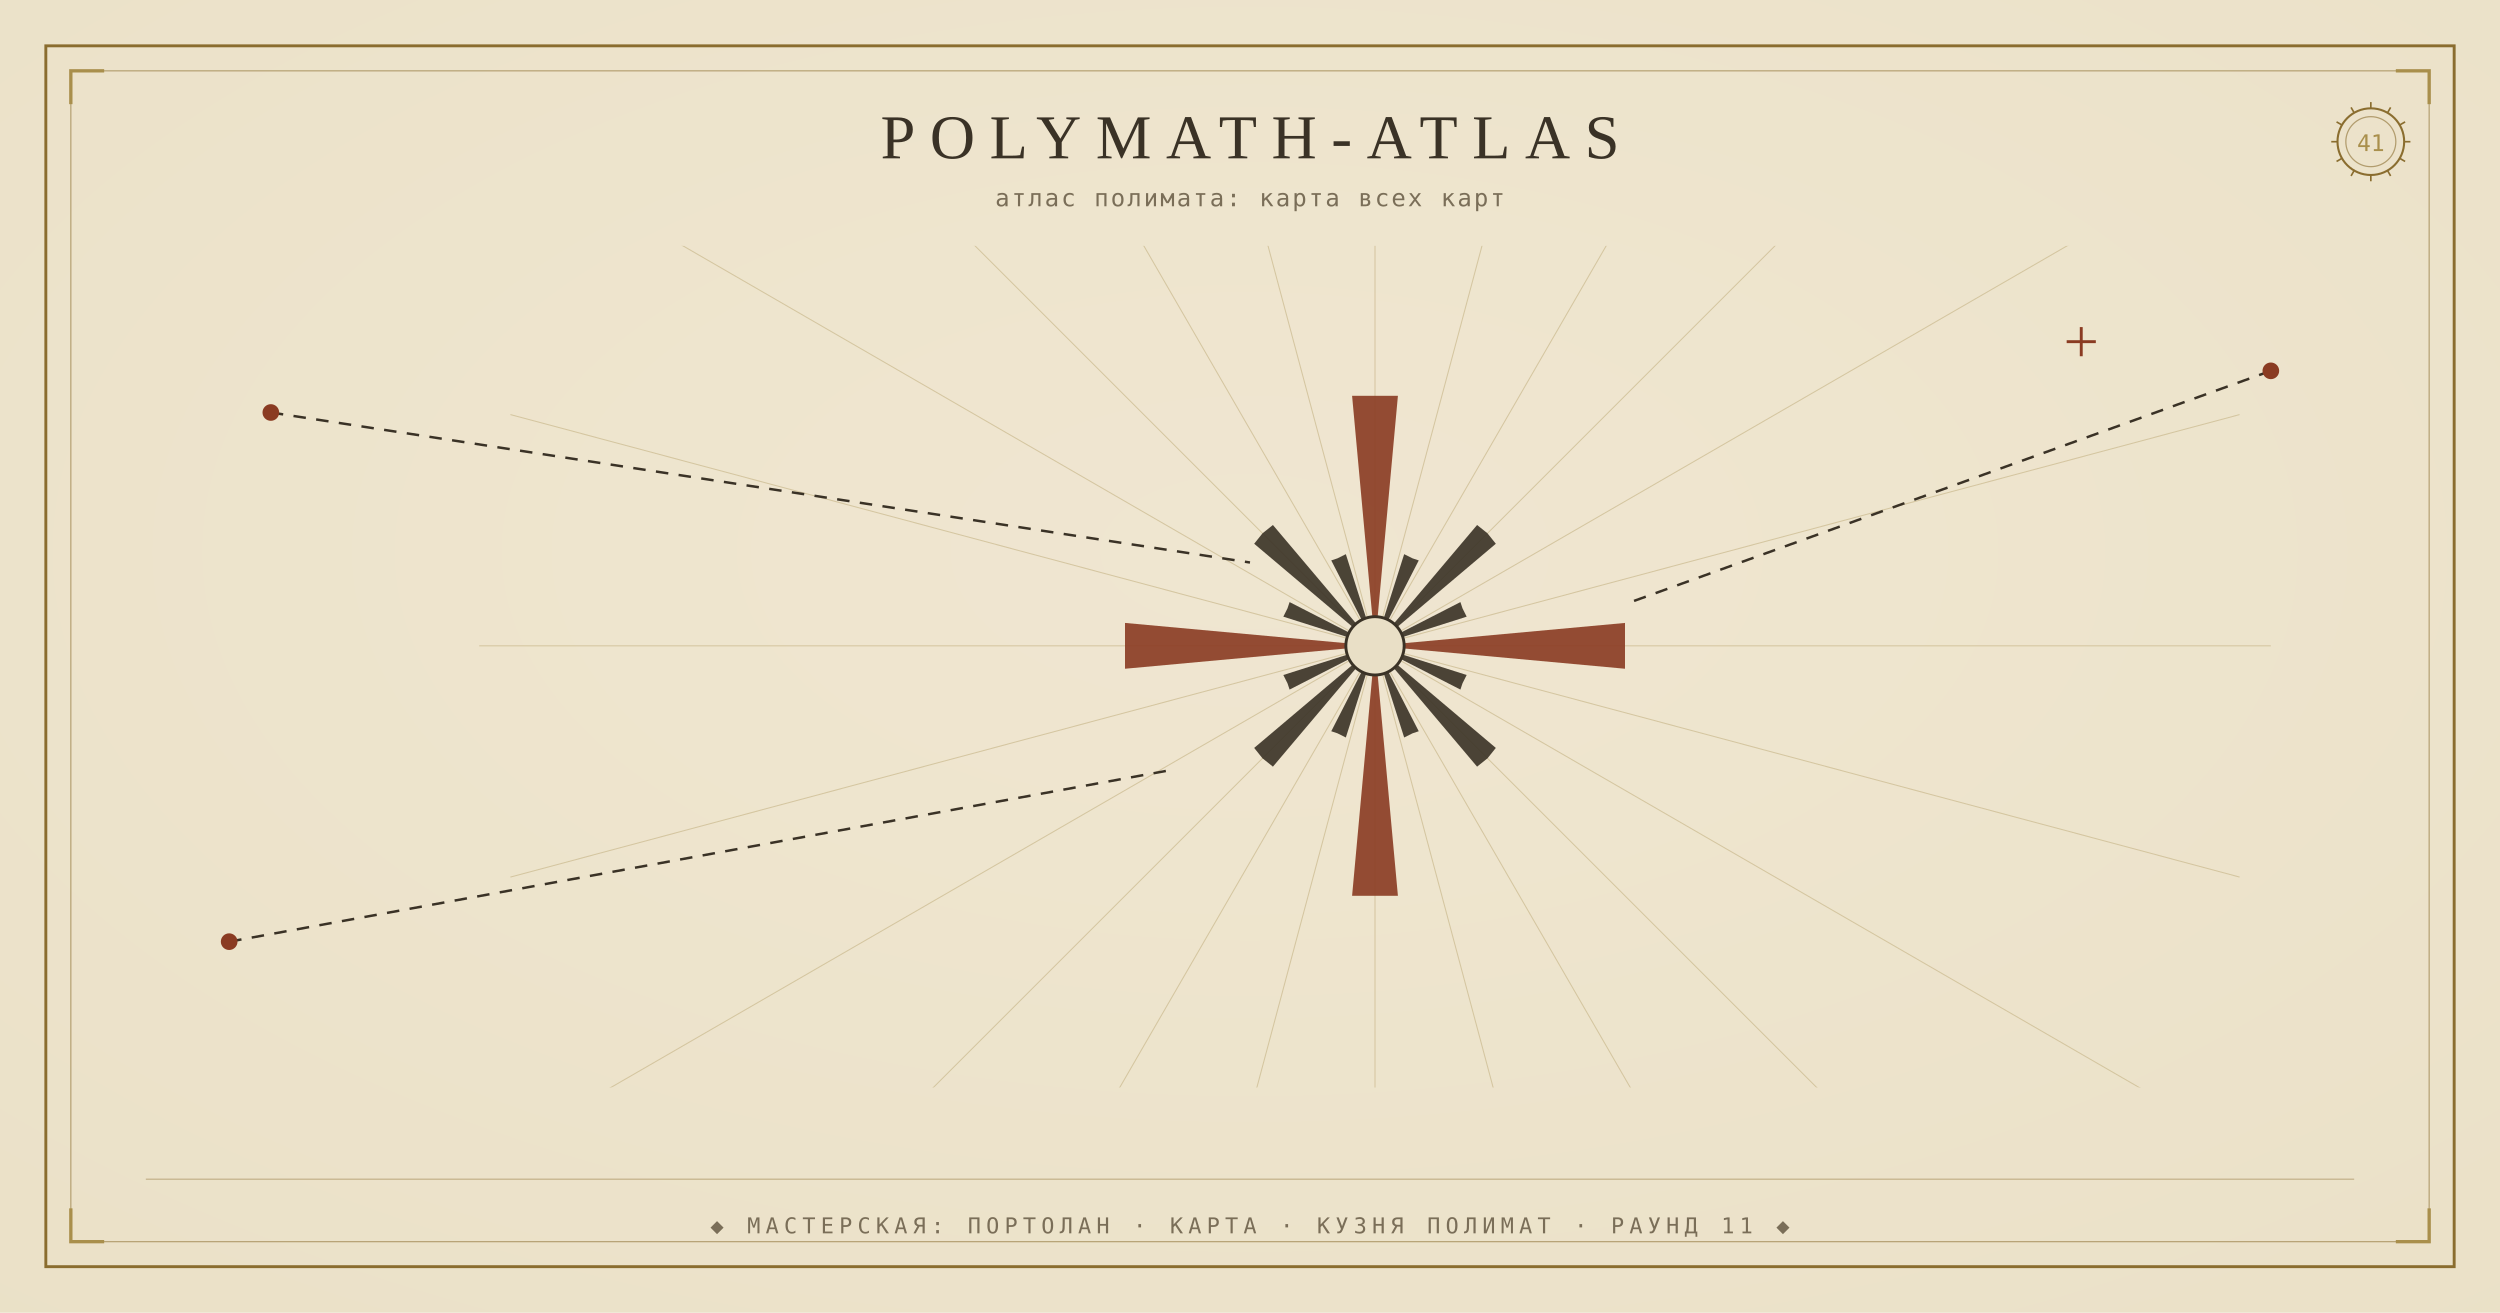
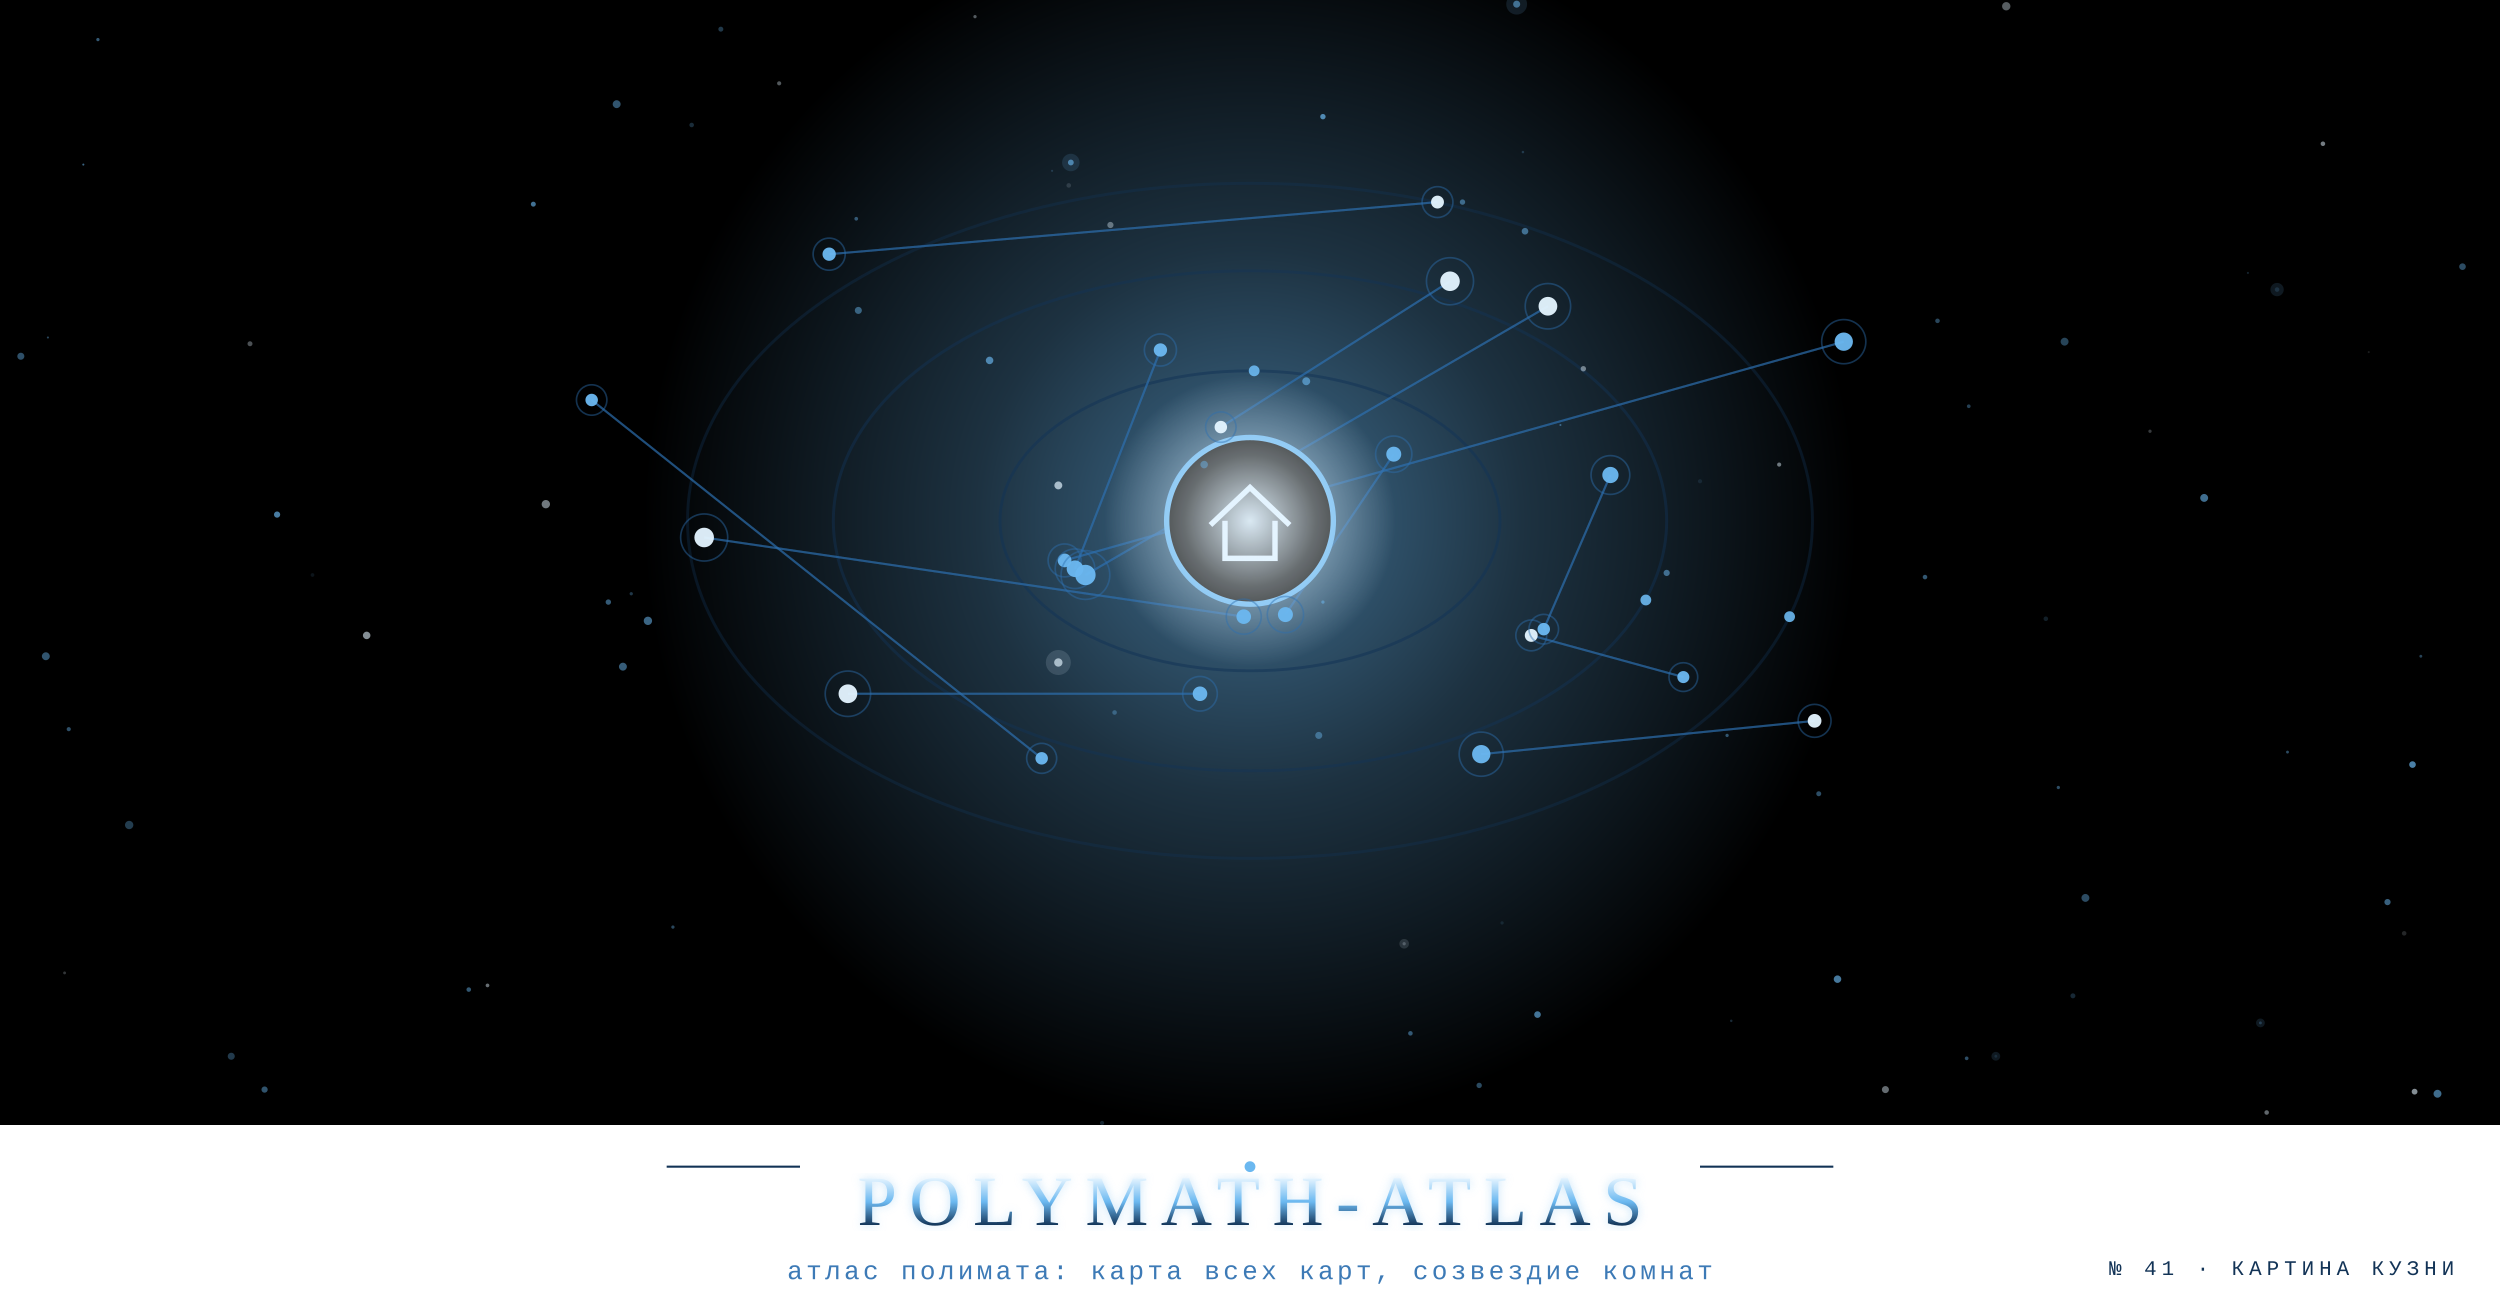
- <svg xmlns="http://www.w3.org/2000/svg" viewBox="0 0 1200 630" width="1200" height="630">
-   <rect width="1200" height="630" fill="#E9DFC6" />
-   <radialGradient id="vig41" cx="0.5" cy="0.42" r="0.95">
-     <stop offset="0" stop-color="#F0E7D2" />
-     <stop offset="1" stop-color="#E9DFC6" />
-   </radialGradient>
-   <rect width="1200" height="630" fill="url(#vig41)" opacity="0.9" />
-   <rect x="22" y="22" width="1156" height="586" fill="none" stroke="#8A6D2F" stroke-width="1.4" />
-   <rect x="34" y="34" width="1132" height="562" fill="none" stroke="#8A6D2F" stroke-width="0.6" opacity="0.55" />
-   <path d="M 34 50 L 34 34 L 50 34" fill="none" stroke="#A98F4C" stroke-width="1.6" />
-   <path d="M 1166 50 L 1166 34 L 1150 34" fill="none" stroke="#A98F4C" stroke-width="1.6" />
-   <path d="M 34 580 L 34 596 L 50 596" fill="none" stroke="#A98F4C" stroke-width="1.6" />
-   <path d="M 1166 580 L 1166 596 L 1150 596" fill="none" stroke="#A98F4C" stroke-width="1.6" />
-   <text x="600.0" y="76" text-anchor="middle" font-family="Georgia, 'Times New Roman', serif" font-size="30" fill="#3A3226" letter-spacing="7">POLYMATH-ATLAS</text>
-   <text x="600.0" y="99" text-anchor="middle" font-family="'Cascadia Mono', ui-monospace, Consolas, monospace" font-size="11.5" fill="#7A6E58" letter-spacing="1">атлас полимата: карта всех карт</text>
-   <g transform="translate(1138,68)">
-     <circle r="16" fill="none" stroke="#8A6D2F" stroke-width="1" />
-     <circle r="12" fill="none" stroke="#8A6D2F" stroke-width="0.6" opacity="0.6" />
-     <text y="4.5" text-anchor="middle" font-family="'Cascadia Mono', ui-monospace, Consolas, monospace" font-size="11" fill="#A98F4C">41</text>
-     <g stroke="#8A6D2F" stroke-width="0.8">
-       <line x1="0" y1="-19" x2="0" y2="-16" transform="rotate(0)" />
-       <line x1="0" y1="-19" x2="0" y2="-16" transform="rotate(30)" />
-       <line x1="0" y1="-19" x2="0" y2="-16" transform="rotate(60)" />
-       <line x1="0" y1="-19" x2="0" y2="-16" transform="rotate(90)" />
-       <line x1="0" y1="-19" x2="0" y2="-16" transform="rotate(120)" />
-       <line x1="0" y1="-19" x2="0" y2="-16" transform="rotate(150)" />
-       <line x1="0" y1="-19" x2="0" y2="-16" transform="rotate(180)" />
-       <line x1="0" y1="-19" x2="0" y2="-16" transform="rotate(210)" />
-       <line x1="0" y1="-19" x2="0" y2="-16" transform="rotate(240)" />
-       <line x1="0" y1="-19" x2="0" y2="-16" transform="rotate(270)" />
-       <line x1="0" y1="-19" x2="0" y2="-16" transform="rotate(300)" />
-       <line x1="0" y1="-19" x2="0" y2="-16" transform="rotate(330)" />
-     </g>
-   </g>
-   <line x1="70" y1="566" x2="1130" y2="566" stroke="#8A6D2F" stroke-width="0.5" opacity="0.5" />
-   <text x="600.0" y="592" text-anchor="middle" font-family="'Cascadia Mono', ui-monospace, Consolas, monospace" font-size="10.5" fill="#7A6E58" letter-spacing="2.5">◆ МАСТЕРСКАЯ: ПОРТОЛАН · КАРТА · КУЗНЯ ПОЛИМАТ · РАУНД 11 ◆</text>
-   <clipPath id="clip41">
-     <rect x="70" y="118" width="1060" height="404" />
-   </clipPath>
-   <g clip-path="url(#clip41)">
-     <line x1="660.0" y1="310.0" x2="1090" y2="310" stroke="#C9B88C" stroke-width="0.5" opacity="0.7" />
-     <line x1="660.0" y1="310.0" x2="1075" y2="421" stroke="#C9B88C" stroke-width="0.5" opacity="0.7" />
-     <line x1="660.0" y1="310.0" x2="1032" y2="525" stroke="#C9B88C" stroke-width="0.5" opacity="0.7" />
-     <line x1="660.0" y1="310.0" x2="964" y2="614" stroke="#C9B88C" stroke-width="0.5" opacity="0.7" />
-     <line x1="660.0" y1="310.0" x2="875" y2="682" stroke="#C9B88C" stroke-width="0.5" opacity="0.7" />
-     <line x1="660.0" y1="310.0" x2="771" y2="725" stroke="#C9B88C" stroke-width="0.5" opacity="0.7" />
-     <line x1="660.0" y1="310.0" x2="660" y2="740" stroke="#C9B88C" stroke-width="0.5" opacity="0.7" />
-     <line x1="660.0" y1="310.0" x2="549" y2="725" stroke="#C9B88C" stroke-width="0.5" opacity="0.7" />
-     <line x1="660.0" y1="310.0" x2="445" y2="682" stroke="#C9B88C" stroke-width="0.5" opacity="0.7" />
-     <line x1="660.0" y1="310.0" x2="356" y2="614" stroke="#C9B88C" stroke-width="0.5" opacity="0.7" />
-     <line x1="660.0" y1="310.0" x2="288" y2="525" stroke="#C9B88C" stroke-width="0.5" opacity="0.7" />
-     <line x1="660.0" y1="310.0" x2="245" y2="421" stroke="#C9B88C" stroke-width="0.5" opacity="0.7" />
-     <line x1="660.0" y1="310.0" x2="230" y2="310" stroke="#C9B88C" stroke-width="0.5" opacity="0.7" />
-     <line x1="660.0" y1="310.0" x2="245" y2="199" stroke="#C9B88C" stroke-width="0.5" opacity="0.7" />
-     <line x1="660.0" y1="310.0" x2="288" y2="95" stroke="#C9B88C" stroke-width="0.5" opacity="0.7" />
-     <line x1="660.0" y1="310.0" x2="356" y2="6" stroke="#C9B88C" stroke-width="0.5" opacity="0.7" />
-     <line x1="660.0" y1="310.0" x2="445" y2="-62" stroke="#C9B88C" stroke-width="0.5" opacity="0.7" />
-     <line x1="660.0" y1="310.0" x2="549" y2="-105" stroke="#C9B88C" stroke-width="0.5" opacity="0.7" />
-     <line x1="660.0" y1="310.0" x2="660" y2="-120" stroke="#C9B88C" stroke-width="0.5" opacity="0.7" />
-     <line x1="660.0" y1="310.0" x2="771" y2="-105" stroke="#C9B88C" stroke-width="0.5" opacity="0.7" />
-     <line x1="660.0" y1="310.0" x2="875" y2="-62" stroke="#C9B88C" stroke-width="0.5" opacity="0.7" />
-     <line x1="660.0" y1="310.0" x2="964" y2="6" stroke="#C9B88C" stroke-width="0.5" opacity="0.7" />
-     <line x1="660.0" y1="310.0" x2="1032" y2="95" stroke="#C9B88C" stroke-width="0.5" opacity="0.7" />
-     <line x1="660.0" y1="310.0" x2="1075" y2="199" stroke="#C9B88C" stroke-width="0.5" opacity="0.7" />
-     <polygon points="660.0,310.0 780,299 780,310 780,321" fill="#8A3B22" opacity="0.9" />
-     <polygon points="660.0,310.0 704,324 702,328 701,331" fill="#3A3226" opacity="0.9" />
-     <polygon points="660.0,310.0 718,359 714,364 709,368" fill="#3A3226" opacity="0.9" />
-     <polygon points="660.0,310.0 681,351 678,352 674,354" fill="#3A3226" opacity="0.9" />
-     <polygon points="660.0,310.0 671,430 660,430 649,430" fill="#8A3B22" opacity="0.9" />
-     <polygon points="660.0,310.0 646,354 642,352 639,351" fill="#3A3226" opacity="0.9" />
-     <polygon points="660.0,310.0 611,368 606,364 602,359" fill="#3A3226" opacity="0.9" />
-     <polygon points="660.0,310.0 619,331 618,328 616,324" fill="#3A3226" opacity="0.9" />
-     <polygon points="660.0,310.0 540,321 540,310 540,299" fill="#8A3B22" opacity="0.9" />
-     <polygon points="660.0,310.0 616,296 618,292 619,289" fill="#3A3226" opacity="0.9" />
-     <polygon points="660.0,310.0 602,261 606,256 611,252" fill="#3A3226" opacity="0.9" />
-     <polygon points="660.0,310.0 639,269 642,268 646,266" fill="#3A3226" opacity="0.9" />
-     <polygon points="660.0,310.0 649,190 660,190 671,190" fill="#8A3B22" opacity="0.9" />
-     <polygon points="660.0,310.0 674,266 678,268 681,269" fill="#3A3226" opacity="0.9" />
-     <polygon points="660.0,310.0 709,252 714,256 718,261" fill="#3A3226" opacity="0.9" />
-     <polygon points="660.0,310.0 701,289 702,292 704,296" fill="#3A3226" opacity="0.9" />
-     <circle cx="660.0" cy="310.0" r="14" fill="#E9DFC6" stroke="#3A3226" stroke-width="1.4" />
-     <line x1="110" y1="452" x2="560.0" y2="370.0" stroke="#3A3226" stroke-width="1.2" stroke-dasharray="6 5" />
-     <circle cx="110" cy="452" r="4" fill="#8A3B22" />
-     <line x1="130" y1="198" x2="600.0" y2="270.0" stroke="#3A3226" stroke-width="1.2" stroke-dasharray="6 5" />
-     <circle cx="130" cy="198" r="4" fill="#8A3B22" />
-     <line x1="1090" y1="178" x2="780.0" y2="290.0" stroke="#3A3226" stroke-width="1.2" stroke-dasharray="6 5" />
-     <circle cx="1090" cy="178" r="4" fill="#8A3B22" />
-     <path d="M 992 164 h14 M 999 157 v14" stroke="#8A3B22" stroke-width="1.4" />
-   </g>
+ <svg xmlns="http://www.w3.org/2000/svg" viewBox="0 0 1200 630" width="1200" height="630" role="img">
+   <defs>
+     <linearGradient id="bg" x1="0" y1="0" x2="0" y2="1">
+       <stop offset="0" stop-color="#030202" />
+       <stop offset=".55" stop-color="#0A0705" />
+       <stop offset="1" stop-color="#060403" />
+     </linearGradient>
+     <radialGradient id="vig" cx=".5" cy=".46" r=".75">
+       <stop offset=".55" stop-color="#000" stop-opacity="0" />
+       <stop offset="1" stop-color="#000" stop-opacity=".82" />
+     </radialGradient>
+   </defs>
+   <rect width="1200" height="540" fill="url(#bg)" />
+   <defs>
+     <radialGradient id="nd">
+       <stop offset="0" stop-color="#E4F4FF" stop-opacity="0.95" />
+       <stop offset=".45" stop-color="#E4F4FF" stop-opacity="0.43" />
+       <stop offset="1" stop-color="#E4F4FF" stop-opacity="0" />
+     </radialGradient>
+     <radialGradient id="gl">
+       <stop offset="0" stop-color="#6BB8F0" stop-opacity="0.6" />
+       <stop offset=".45" stop-color="#6BB8F0" stop-opacity="0.27" />
+       <stop offset="1" stop-color="#6BB8F0" stop-opacity="0" />
+     </radialGradient>
+     <filter id="neb" x="-20%" y="-20%" width="140%" height="140%">
+       <feTurbulence type="fractalNoise" baseFrequency="0.004 0.009" numOctaves="4" seed="497" result="n" />
+       <feColorMatrix in="n" type="matrix" values="0 0 0 0 0.420  0 0 0 0 0.722  0 0 0 0 0.941  0 0 0 0.67 -0.35" />
+       <feGaussianBlur stdDeviation="2" />
+     </filter>
+     <filter id="neb2" x="-20%" y="-20%" width="140%" height="140%">
+       <feTurbulence type="fractalNoise" baseFrequency="0.009 0.006" numOctaves="3" seed="504" result="n" />
+       <feColorMatrix in="n" type="matrix" values="0 0 0 0 0.788  0 0 0 0 0.659  0 0 0 0 0.361  0 0 0 0.48 -0.31" />
+       <feGaussianBlur stdDeviation="1.6" />
+     </filter>
+   </defs>
+   <rect width="1200" height="540" opacity="19.25" />
+   <circle cx="600.0" cy="250.0" r="290.0" fill="url(#gl)" />
+   <ellipse cx="600" cy="250" rx="120" ry="72" fill="none" stroke="#123356" stroke-width="1.4" opacity="0.55" />
+   <circle cx="602" cy="178" r="2.6" fill="#6BB8F0" opacity=".9" />
+   <ellipse cx="600" cy="250" rx="200" ry="120" fill="none" stroke="#123356" stroke-width="1.4" opacity="0.45" />
+   <circle cx="790" cy="288" r="2.6" fill="#6BB8F0" opacity=".9" />
+   <ellipse cx="600" cy="250" rx="270" ry="162" fill="none" stroke="#123356" stroke-width="1.4" opacity="0.35" />
+   <circle cx="859" cy="296" r="2.6" fill="#6BB8F0" opacity=".9" />
+   <line x1="669" y1="218" x2="617" y2="295" stroke="#2C6FB0" stroke-width="1" opacity=".45" />
+   <line x1="711" y1="362" x2="871" y2="346" stroke="#2C6FB0" stroke-width="1" opacity=".45" />
+   <line x1="511" y1="269" x2="885" y2="164" stroke="#2C6FB0" stroke-width="1" opacity=".45" />
+   <line x1="617" y1="295" x2="669" y2="218" stroke="#2C6FB0" stroke-width="1" opacity=".45" />
+   <line x1="557" y1="168" x2="516" y2="273" stroke="#2C6FB0" stroke-width="1" opacity=".45" />
+   <line x1="735" y1="305" x2="808" y2="325" stroke="#2C6FB0" stroke-width="1" opacity=".45" />
+   <line x1="338" y1="258" x2="597" y2="296" stroke="#2C6FB0" stroke-width="1" opacity=".45" />
+   <line x1="516" y1="273" x2="557" y2="168" stroke="#2C6FB0" stroke-width="1" opacity=".45" />
+   <line x1="696" y1="135" x2="586" y2="205" stroke="#2C6FB0" stroke-width="1" opacity=".45" />
+   <line x1="284" y1="192" x2="500" y2="364" stroke="#2C6FB0" stroke-width="1" opacity=".45" />
+   <line x1="871" y1="346" x2="711" y2="362" stroke="#2C6FB0" stroke-width="1" opacity=".45" />
+   <line x1="586" y1="205" x2="696" y2="135" stroke="#2C6FB0" stroke-width="1" opacity=".45" />
+   <line x1="521" y1="276" x2="743" y2="147" stroke="#2C6FB0" stroke-width="1" opacity=".45" />
+   <line x1="741" y1="302" x2="773" y2="228" stroke="#2C6FB0" stroke-width="1" opacity=".45" />
+   <line x1="808" y1="325" x2="735" y2="305" stroke="#2C6FB0" stroke-width="1" opacity=".45" />
+   <line x1="743" y1="147" x2="521" y2="276" stroke="#2C6FB0" stroke-width="1" opacity=".45" />
+   <line x1="576" y1="333" x2="407" y2="333" stroke="#2C6FB0" stroke-width="1" opacity=".45" />
+   <line x1="885" y1="164" x2="511" y2="269" stroke="#2C6FB0" stroke-width="1" opacity=".45" />
+   <line x1="500" y1="364" x2="284" y2="192" stroke="#2C6FB0" stroke-width="1" opacity=".45" />
+   <line x1="407" y1="333" x2="576" y2="333" stroke="#2C6FB0" stroke-width="1" opacity=".45" />
+   <line x1="690" y1="97" x2="398" y2="122" stroke="#2C6FB0" stroke-width="1" opacity=".45" />
+   <line x1="597" y1="296" x2="338" y2="258" stroke="#2C6FB0" stroke-width="1" opacity=".45" />
+   <line x1="773" y1="228" x2="741" y2="302" stroke="#2C6FB0" stroke-width="1" opacity=".45" />
+   <line x1="398" y1="122" x2="690" y2="97" stroke="#2C6FB0" stroke-width="1" opacity=".45" />
+   <circle cx="600" cy="250" r="40" fill="#0B0906" stroke="#6BB8F0" stroke-width="2.6" />
+   <path d="M581 252 L600 234 L619 252 M588 250 L588 268 L612 268 L612 250" stroke="#E4F4FF" stroke-width="2.6" fill="none" />
+   <circle cx="600.0" cy="250.0" r="70.0" fill="url(#nd)" />
+   <circle cx="669" cy="218" r="3.6" fill="#6BB8F0" opacity=".95" />
+   <circle cx="669" cy="218" r="8.7" fill="none" stroke="#2C6FB0" stroke-width=".8" opacity=".45" />
+   <circle cx="711" cy="362" r="4.4" fill="#6BB8F0" opacity=".95" />
+   <circle cx="711" cy="362" r="10.6" fill="none" stroke="#2C6FB0" stroke-width=".8" opacity=".45" />
+   <circle cx="511" cy="269" r="3.3" fill="#6BB8F0" opacity=".95" />
+   <circle cx="511" cy="269" r="7.9" fill="none" stroke="#2C6FB0" stroke-width=".8" opacity=".45" />
+   <circle cx="617" cy="295" r="3.6" fill="#6BB8F0" opacity=".95" />
+   <circle cx="617" cy="295" r="8.7" fill="none" stroke="#2C6FB0" stroke-width=".8" opacity=".45" />
+   <circle cx="557" cy="168" r="3.2" fill="#6BB8F0" opacity=".95" />
+   <circle cx="557" cy="168" r="7.7" fill="none" stroke="#2C6FB0" stroke-width=".8" opacity=".45" />
+   <circle cx="735" cy="305" r="3.1" fill="#E4F4FF" opacity=".95" />
+   <circle cx="735" cy="305" r="7.4" fill="none" stroke="#2C6FB0" stroke-width=".8" opacity=".45" />
+   <circle cx="338" cy="258" r="4.7" fill="#E4F4FF" opacity=".95" />
+   <circle cx="338" cy="258" r="11.3" fill="none" stroke="#2C6FB0" stroke-width=".8" opacity=".45" />
+   <circle cx="516" cy="273" r="4.0" fill="#6BB8F0" opacity=".95" />
+   <circle cx="516" cy="273" r="9.5" fill="none" stroke="#2C6FB0" stroke-width=".8" opacity=".45" />
+   <circle cx="696" cy="135" r="4.7" fill="#E4F4FF" opacity=".95" />
+   <circle cx="696" cy="135" r="11.3" fill="none" stroke="#2C6FB0" stroke-width=".8" opacity=".45" />
+   <circle cx="284" cy="192" r="3.0" fill="#6BB8F0" opacity=".95" />
+   <circle cx="284" cy="192" r="7.3" fill="none" stroke="#2C6FB0" stroke-width=".8" opacity=".45" />
+   <circle cx="871" cy="346" r="3.3" fill="#E4F4FF" opacity=".95" />
+   <circle cx="871" cy="346" r="7.9" fill="none" stroke="#2C6FB0" stroke-width=".8" opacity=".45" />
+   <circle cx="586" cy="205" r="3.0" fill="#E4F4FF" opacity=".95" />
+   <circle cx="586" cy="205" r="7.3" fill="none" stroke="#2C6FB0" stroke-width=".8" opacity=".45" />
+   <circle cx="521" cy="276" r="4.9" fill="#6BB8F0" opacity=".95" />
+   <circle cx="521" cy="276" r="11.7" fill="none" stroke="#2C6FB0" stroke-width=".8" opacity=".45" />
+   <circle cx="741" cy="302" r="3.0" fill="#6BB8F0" opacity=".95" />
+   <circle cx="741" cy="302" r="7.1" fill="none" stroke="#2C6FB0" stroke-width=".8" opacity=".45" />
+   <circle cx="808" cy="325" r="2.9" fill="#6BB8F0" opacity=".95" />
+   <circle cx="808" cy="325" r="6.9" fill="none" stroke="#2C6FB0" stroke-width=".8" opacity=".45" />
+   <circle cx="743" cy="147" r="4.5" fill="#E4F4FF" opacity=".95" />
+   <circle cx="743" cy="147" r="10.9" fill="none" stroke="#2C6FB0" stroke-width=".8" opacity=".45" />
+   <circle cx="576" cy="333" r="3.5" fill="#6BB8F0" opacity=".95" />
+   <circle cx="576" cy="333" r="8.3" fill="none" stroke="#2C6FB0" stroke-width=".8" opacity=".45" />
+   <circle cx="885" cy="164" r="4.4" fill="#6BB8F0" opacity=".95" />
+   <circle cx="885" cy="164" r="10.6" fill="none" stroke="#2C6FB0" stroke-width=".8" opacity=".45" />
+   <circle cx="500" cy="364" r="3.0" fill="#6BB8F0" opacity=".95" />
+   <circle cx="500" cy="364" r="7.2" fill="none" stroke="#2C6FB0" stroke-width=".8" opacity=".45" />
+   <circle cx="407" cy="333" r="4.5" fill="#E4F4FF" opacity=".95" />
+   <circle cx="407" cy="333" r="10.9" fill="none" stroke="#2C6FB0" stroke-width=".8" opacity=".45" />
+   <circle cx="690" cy="97" r="3.1" fill="#E4F4FF" opacity=".95" />
+   <circle cx="690" cy="97" r="7.4" fill="none" stroke="#2C6FB0" stroke-width=".8" opacity=".45" />
+   <circle cx="597" cy="296" r="3.5" fill="#6BB8F0" opacity=".95" />
+   <circle cx="597" cy="296" r="8.4" fill="none" stroke="#2C6FB0" stroke-width=".8" opacity=".45" />
+   <circle cx="773" cy="228" r="3.9" fill="#6BB8F0" opacity=".95" />
+   <circle cx="773" cy="228" r="9.3" fill="none" stroke="#2C6FB0" stroke-width=".8" opacity=".45" />
+   <circle cx="398" cy="122" r="3.2" fill="#6BB8F0" opacity=".95" />
+   <circle cx="398" cy="122" r="7.7" fill="none" stroke="#2C6FB0" stroke-width=".8" opacity=".45" />
+   <circle cx="1079" cy="131" r="0.5" fill="#6BB8F0" opacity="0.20" />
+   <circle cx="905" cy="523" r="1.7" fill="#E4F4FF" opacity="0.44" />
+   <circle cx="1058" cy="239" r="1.9" fill="#6BB8F0" opacity="0.59" />
+   <circle cx="47" cy="19" r="0.8" fill="#6BB8F0" opacity="0.48" />
+   <circle cx="578" cy="223" r="1.8" fill="#6BB8F0" opacity="0.46" />
+   <circle cx="535" cy="342" r="1.1" fill="#6BB8F0" opacity="0.35" />
+   <circle cx="873" cy="381" r="1.2" fill="#6BB8F0" opacity="0.42" />
+   <circle cx="710" cy="521" r="1.3" fill="#6BB8F0" opacity="0.40" />
+   <circle cx="1137" cy="169" r="0.5" fill="#E4F4FF" opacity="0.12" />
+   <circle cx="749" cy="204" r="0.5" fill="#6BB8F0" opacity="0.43" />
+   <circle cx="854" cy="223" r="1.0" fill="#E4F4FF" opacity="0.47" />
+   <circle cx="1085" cy="491" r="2.1" fill="#6BB8F0" opacity=".14" />
+   <circle cx="1085" cy="491" r="0.7" fill="#6BB8F0" opacity="0.24" />
+   <circle cx="924" cy="277" r="1.1" fill="#6BB8F0" opacity="0.47" />
+   <circle cx="150" cy="276" r="0.9" fill="#6BB8F0" opacity="0.11" />
+   <circle cx="346" cy="14" r="1.2" fill="#6BB8F0" opacity="0.31" />
+   <circle cx="31" cy="467" r="0.7" fill="#E4F4FF" opacity="0.22" />
+   <circle cx="674" cy="453" r="2.3" fill="#E4F4FF" opacity=".14" />
+   <circle cx="674" cy="453" r="0.8" fill="#E4F4FF" opacity="0.22" />
+   <circle cx="374" cy="40" r="1.0" fill="#E4F4FF" opacity="0.36" />
+   <circle cx="831" cy="490" r="0.6" fill="#6BB8F0" opacity="0.23" />
+   <circle cx="505" cy="82" r="0.5" fill="#6BB8F0" opacity="0.21" />
+   <circle cx="1001" cy="431" r="1.9" fill="#6BB8F0" opacity="0.41" />
+   <circle cx="120" cy="165" r="1.2" fill="#E4F4FF" opacity="0.33" />
+   <circle cx="508" cy="318" r="6.0" fill="#E4F4FF" opacity=".14" />
+   <circle cx="508" cy="318" r="2.0" fill="#E4F4FF" opacity="0.66" />
+   <circle cx="988" cy="378" r="0.8" fill="#6BB8F0" opacity="0.42" />
+   <circle cx="234" cy="473" r="0.9" fill="#E4F4FF" opacity="0.45" />
+   <circle cx="176" cy="305" r="1.8" fill="#E4F4FF" opacity="0.58" />
+   <circle cx="225" cy="475" r="1.1" fill="#6BB8F0" opacity="0.47" />
+   <circle cx="945" cy="195" r="0.9" fill="#6BB8F0" opacity="0.35" />
+   <circle cx="508" cy="233" r="1.9" fill="#E4F4FF" opacity="0.69" />
+   <circle cx="635" cy="56" r="1.3" fill="#6BB8F0" opacity="0.70" />
+   <circle cx="127" cy="523" r="1.5" fill="#6BB8F0" opacity="0.45" />
+   <circle cx="23" cy="162" r="0.5" fill="#6BB8F0" opacity="0.38" />
+   <circle cx="292" cy="289" r="1.3" fill="#6BB8F0" opacity="0.49" />
+   <circle cx="411" cy="105" r="0.9" fill="#6BB8F0" opacity="0.43" />
+   <circle cx="533" cy="108" r="1.5" fill="#E4F4FF" opacity="0.38" />
+   <circle cx="262" cy="242" r="2.0" fill="#E4F4FF" opacity="0.49" />
+   <circle cx="22" cy="315" r="1.9" fill="#6BB8F0" opacity="0.46" />
+   <circle cx="1093" cy="139" r="3.2" fill="#6BB8F0" opacity=".14" />
+   <circle cx="1093" cy="139" r="1.1" fill="#6BB8F0" opacity="0.16" />
+   <circle cx="33" cy="350" r="1.0" fill="#6BB8F0" opacity="0.43" />
+   <circle cx="332" cy="60" r="1.1" fill="#6BB8F0" opacity="0.24" />
+   <circle cx="944" cy="508" r="0.9" fill="#6BB8F0" opacity="0.42" />
+   <circle cx="1182" cy="128" r="1.6" fill="#6BB8F0" opacity="0.41" />
+   <circle cx="323" cy="445" r="0.8" fill="#6BB8F0" opacity="0.39" />
+   <circle cx="721" cy="443" r="0.8" fill="#6BB8F0" opacity="0.12" />
+   <circle cx="760" cy="177" r="1.3" fill="#E4F4FF" opacity="0.46" />
+   <circle cx="10" cy="171" r="1.7" fill="#6BB8F0" opacity="0.43" />
+   <circle cx="1158" cy="367" r="1.6" fill="#6BB8F0" opacity="0.69" />
+   <circle cx="1170" cy="525" r="1.9" fill="#6BB8F0" opacity="0.58" />
+   <circle cx="256" cy="98" r="1.2" fill="#6BB8F0" opacity="0.61" />
+   <circle cx="738" cy="487" r="1.6" fill="#6BB8F0" opacity="0.62" />
+   <circle cx="412" cy="149" r="1.7" fill="#6BB8F0" opacity="0.47" />
+   <circle cx="958" cy="507" r="2.1" fill="#6BB8F0" opacity=".14" />
+   <circle cx="958" cy="507" r="0.7" fill="#6BB8F0" opacity="0.13" />
+   <circle cx="995" cy="478" r="1.2" fill="#6BB8F0" opacity="0.22" />
+   <circle cx="816" cy="231" r="1.0" fill="#6BB8F0" opacity="0.11" />
+   <circle cx="468" cy="8" r="0.8" fill="#E4F4FF" opacity="0.36" />
+   <circle cx="1146" cy="433" r="1.5" fill="#6BB8F0" opacity="0.52" />
+   <circle cx="677" cy="496" r="1.1" fill="#6BB8F0" opacity="0.45" />
+   <circle cx="829" cy="353" r="0.8" fill="#6BB8F0" opacity="0.43" />
+   <circle cx="1088" cy="534" r="1.1" fill="#E4F4FF" opacity="0.42" />
+   <circle cx="731" cy="73" r="0.6" fill="#6BB8F0" opacity="0.23" />
+   <circle cx="633" cy="353" r="1.7" fill="#6BB8F0" opacity="0.44" />
+   <circle cx="627" cy="183" r="1.9" fill="#6BB8F0" opacity="0.62" />
+   <circle cx="1162" cy="315" r="0.7" fill="#6BB8F0" opacity="0.37" />
+   <circle cx="62" cy="396" r="2.0" fill="#6BB8F0" opacity="0.33" />
+   <circle cx="800" cy="275" r="1.5" fill="#6BB8F0" opacity="0.53" />
+   <circle cx="1032" cy="207" r="0.8" fill="#E4F4FF" opacity="0.24" />
+   <circle cx="882" cy="470" r="1.8" fill="#6BB8F0" opacity="0.65" />
+   <circle cx="963" cy="3" r="2.0" fill="#E4F4FF" opacity="0.38" />
+   <circle cx="635" cy="289" r="0.8" fill="#6BB8F0" opacity="0.53" />
+   <circle cx="111" cy="507" r="1.7" fill="#6BB8F0" opacity="0.32" />
+   <circle cx="991" cy="164" r="1.9" fill="#6BB8F0" opacity="0.37" />
+   <circle cx="133" cy="247" r="1.5" fill="#6BB8F0" opacity="0.67" />
+   <circle cx="732" cy="111" r="1.6" fill="#6BB8F0" opacity="0.53" />
+   <circle cx="728" cy="2" r="5.0" fill="#6BB8F0" opacity=".14" />
+   <circle cx="728" cy="2" r="1.7" fill="#6BB8F0" opacity="0.54" />
+   <circle cx="311" cy="298" r="2.0" fill="#6BB8F0" opacity="0.55" />
+   <circle cx="296" cy="50" r="1.9" fill="#6BB8F0" opacity="0.46" />
+   <circle cx="514" cy="78" r="4.2" fill="#6BB8F0" opacity=".14" />
+   <circle cx="514" cy="78" r="1.4" fill="#6BB8F0" opacity="0.61" />
+   <circle cx="930" cy="154" r="1.1" fill="#6BB8F0" opacity="0.38" />
+   <circle cx="299" cy="320" r="1.9" fill="#6BB8F0" opacity="0.50" />
+   <circle cx="475" cy="173" r="1.8" fill="#6BB8F0" opacity="0.66" />
+   <circle cx="529" cy="539" r="1.0" fill="#6BB8F0" opacity="0.20" />
+   <circle cx="40" cy="79" r="0.5" fill="#6BB8F0" opacity="0.54" />
+   <circle cx="513" cy="89" r="1.1" fill="#E4F4FF" opacity="0.14" />
+   <circle cx="1098" cy="361" r="0.7" fill="#6BB8F0" opacity="0.41" />
+   <circle cx="1159" cy="524" r="1.4" fill="#E4F4FF" opacity="0.58" />
+   <circle cx="982" cy="297" r="1.1" fill="#6BB8F0" opacity="0.17" />
+   <circle cx="303" cy="285" r="0.8" fill="#6BB8F0" opacity="0.30" />
+   <circle cx="702" cy="97" r="1.3" fill="#6BB8F0" opacity="0.49" />
+   <circle cx="1154" cy="448" r="1.1" fill="#E4F4FF" opacity="0.16" />
+   <circle cx="1115" cy="69" r="1.1" fill="#E4F4FF" opacity="0.51" />
+   <linearGradient id="gtxt" x1="0" y1="0" x2="0" y2="1">
+     <stop offset="0" stop-color="#E4F4FF" />
+     <stop offset=".5" stop-color="#6BB8F0" />
+     <stop offset="1" stop-color="#123356" />
+   </linearGradient>
+   <filter id="soft">
+     <feGaussianBlur stdDeviation="2.2" />
+   </filter>
+   <line x1="320" y1="560" x2="384" y2="560" stroke="#123356" stroke-width="1" />
+   <circle cx="600" cy="560" r="2.6" fill="#6BB8F0" />
+   <line x1="816" y1="560" x2="880" y2="560" stroke="#123356" stroke-width="1" />
+   <text x="600.0" y="588" text-anchor="middle" font-family="Georgia,'Times New Roman',serif" font-size="34" letter-spacing="6" fill="#6BB8F0" opacity=".38" filter="url(#soft)">POLYMATH-ATLAS</text>
+   <text x="600.0" y="588" text-anchor="middle" font-family="Georgia,'Times New Roman',serif" font-size="34" letter-spacing="6" fill="url(#gtxt)">POLYMATH-ATLAS</text>
+   <text x="600.0" y="614" text-anchor="middle" font-family="ui-monospace,'Cascadia Mono',Consolas,'Courier New',monospace" font-size="12.5" letter-spacing="1.6" fill="#2C6FB0" opacity=".92">атлас полимата: карта всех карт, созвездие комнат</text>
+   <text x="1178" y="612" text-anchor="end" font-family="ui-monospace,'Cascadia Mono',Consolas,'Courier New',monospace" font-size="10" letter-spacing="2.4" fill="#123356">№ 41 · КАРТИНА КУЗНИ</text>
</svg>
